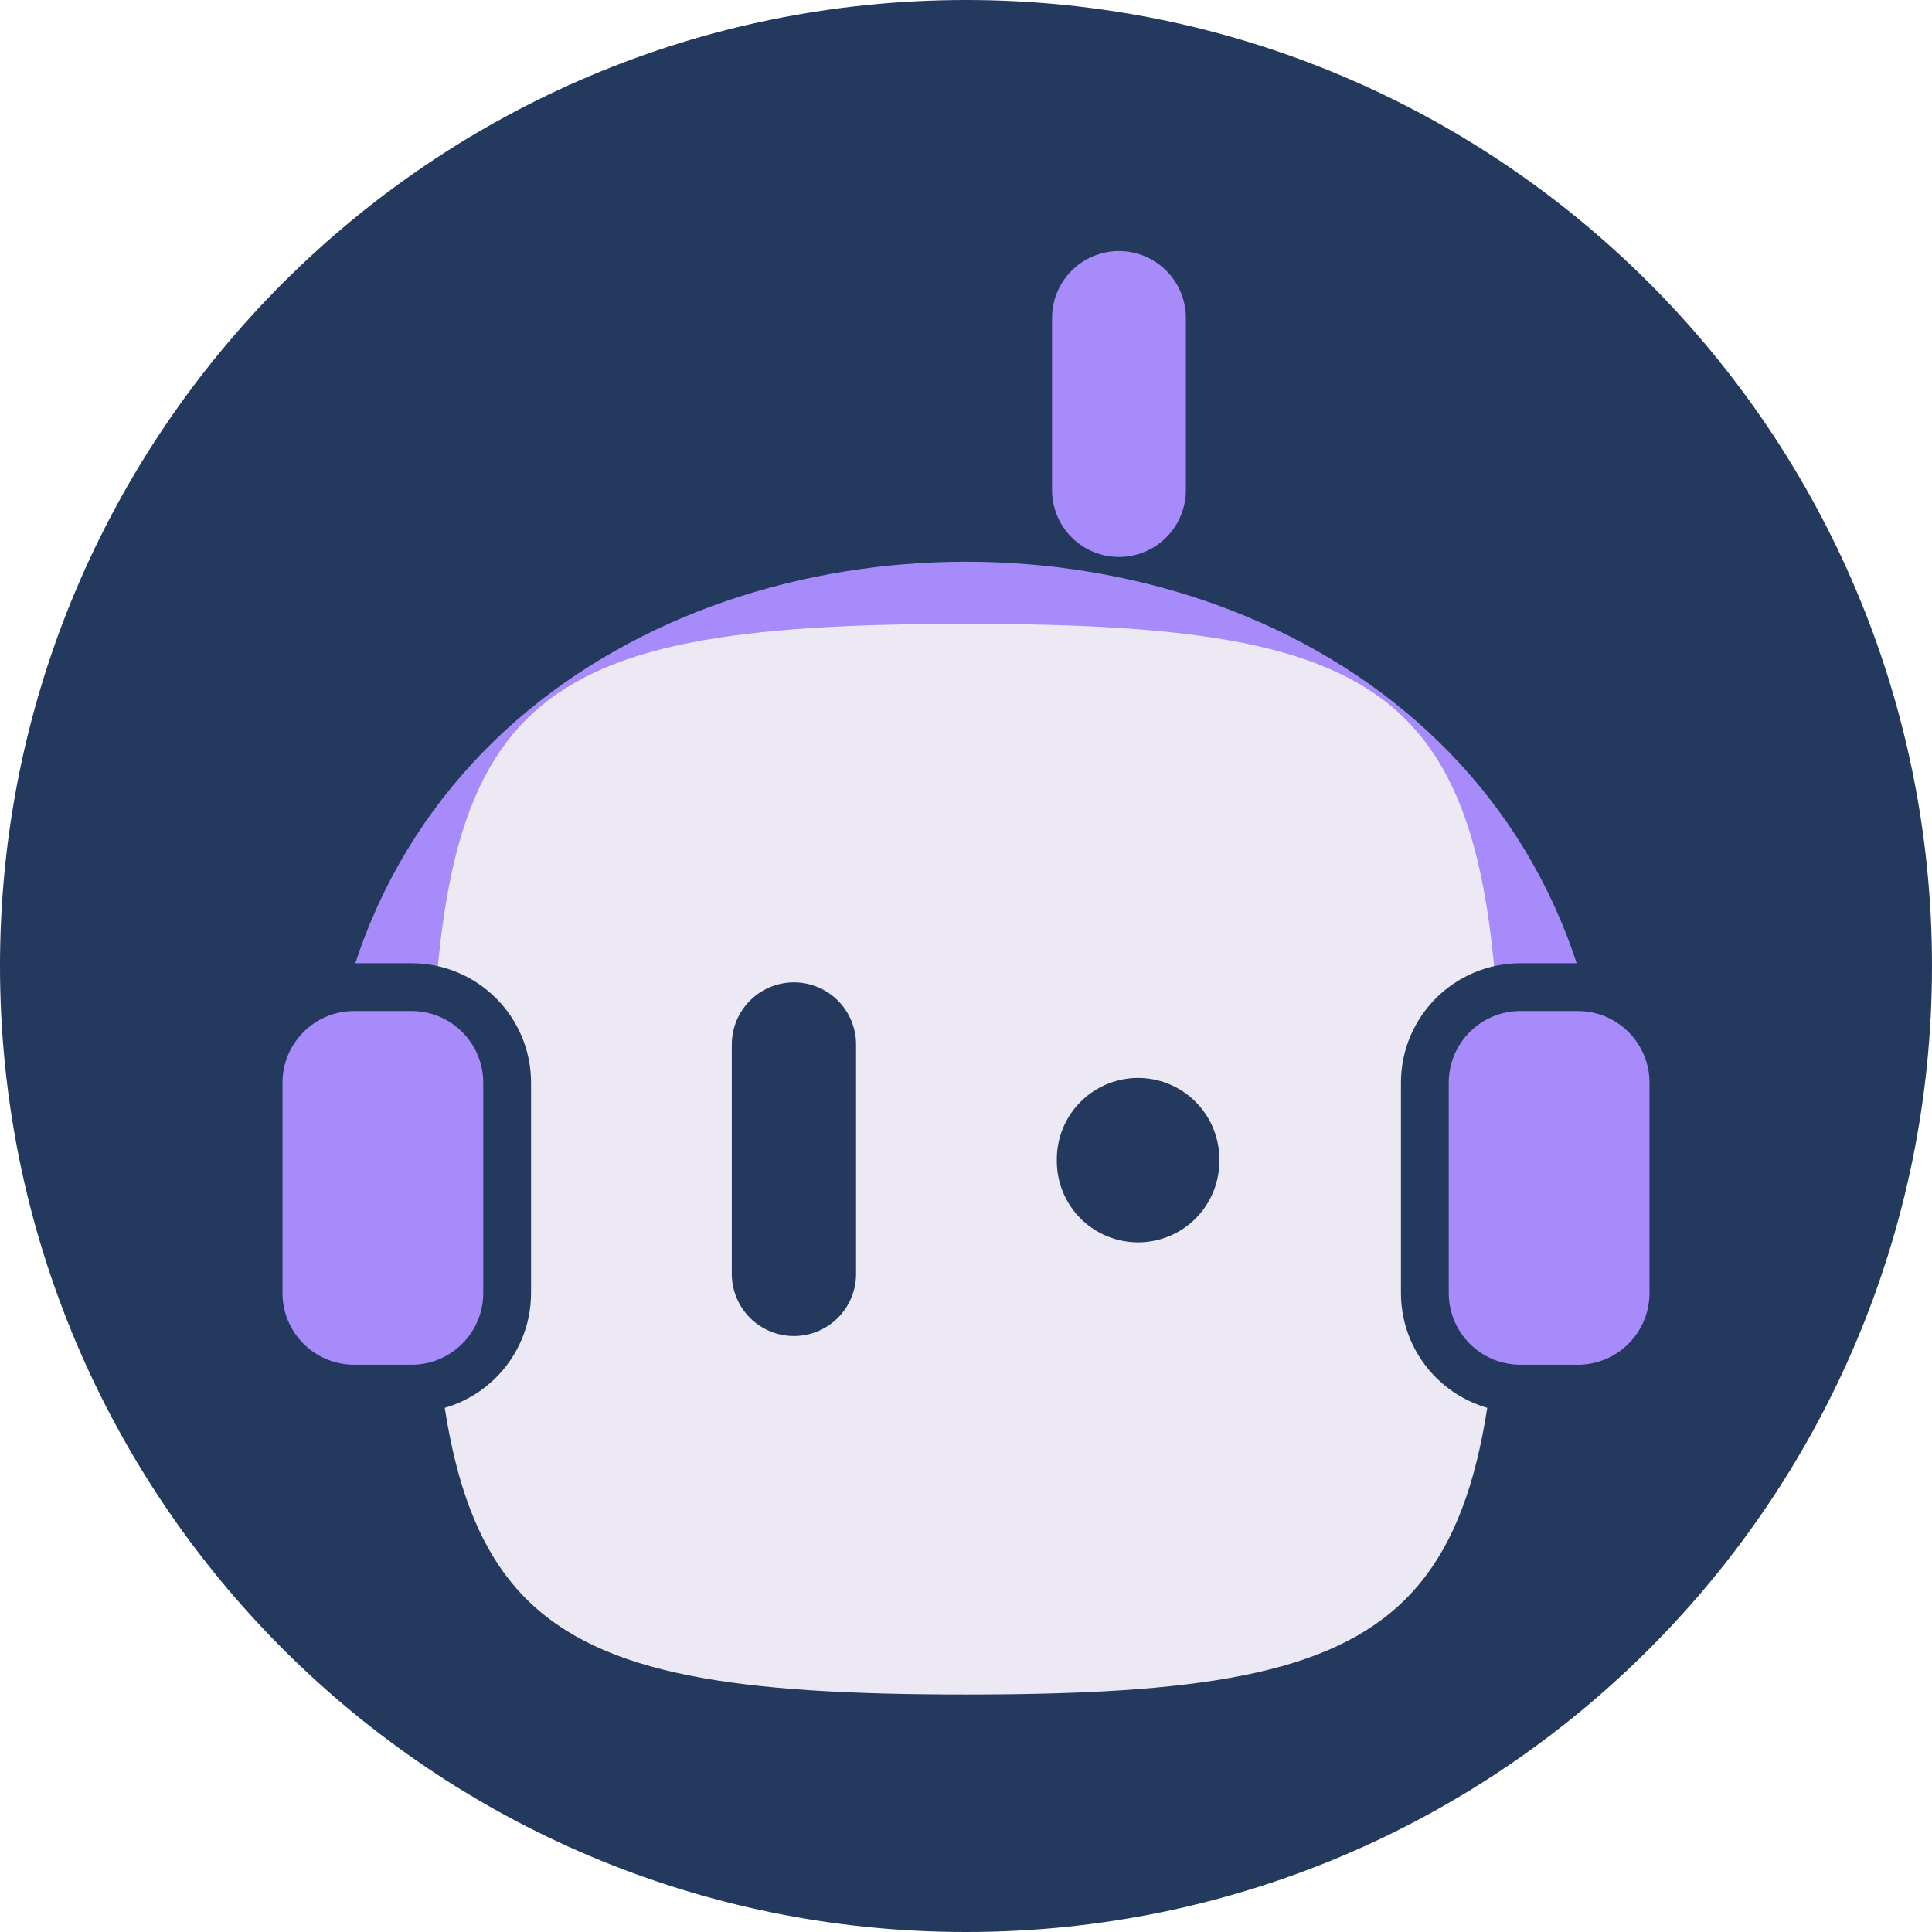
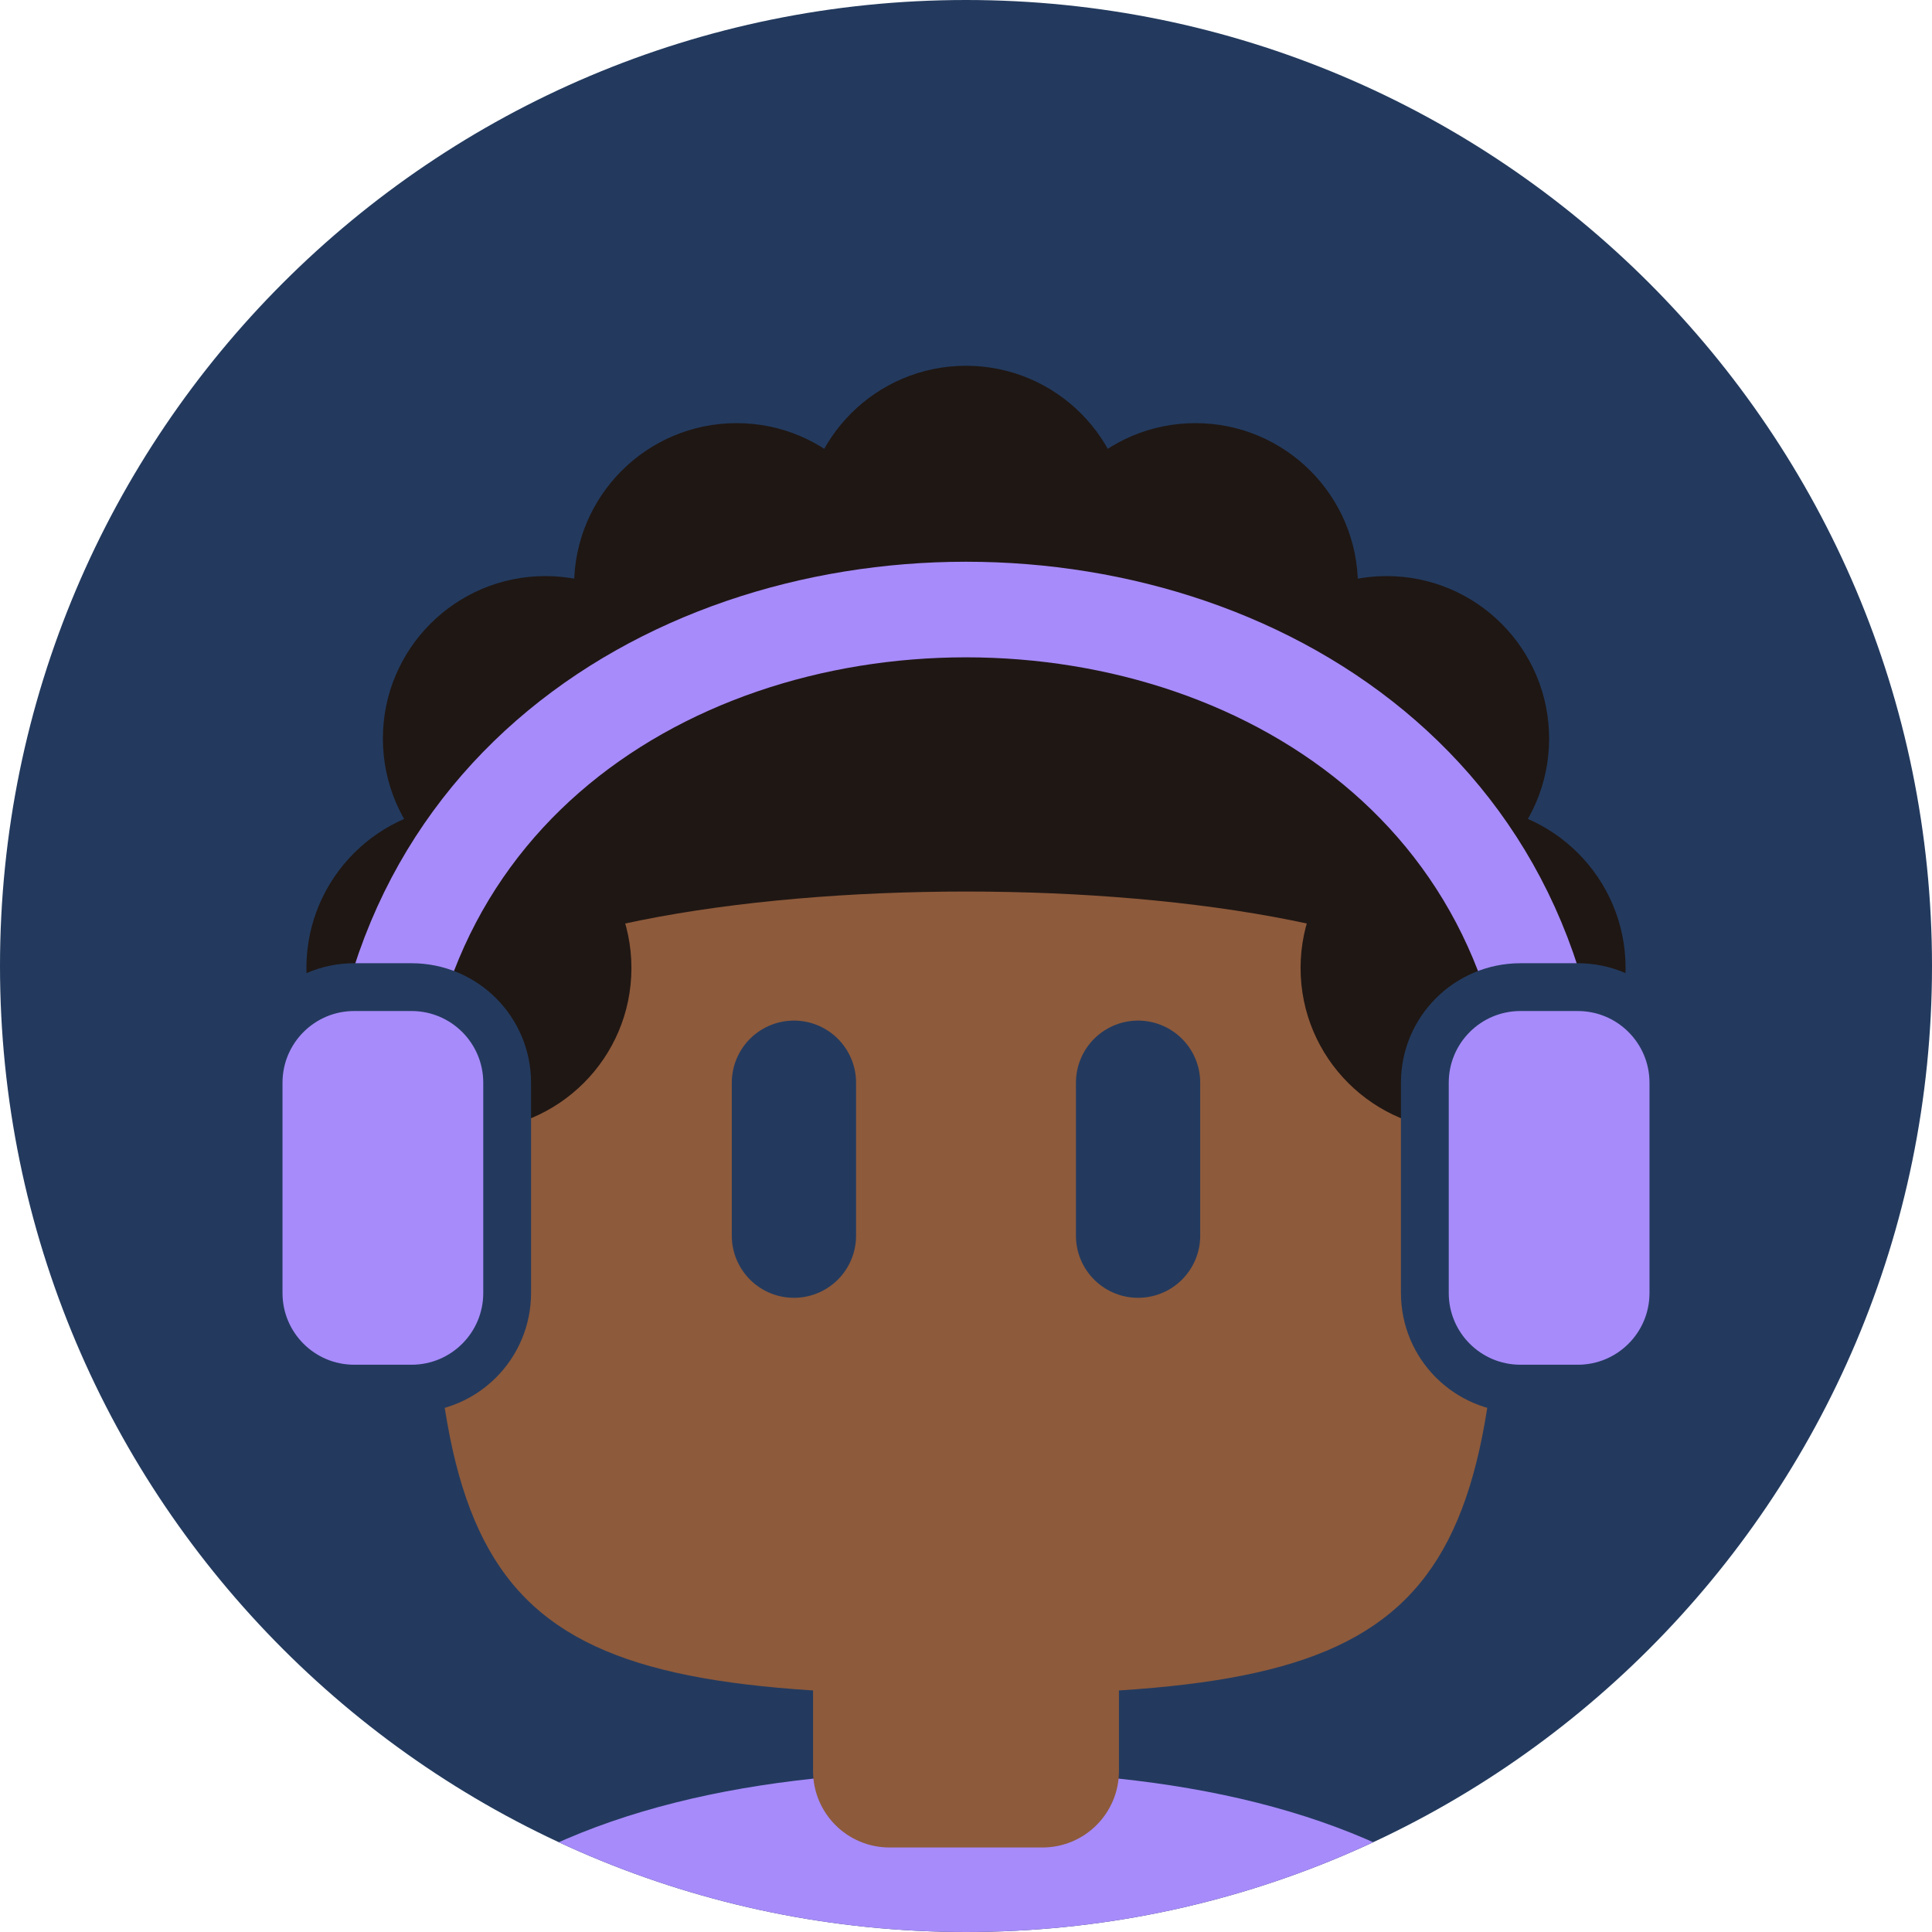
<svg xmlns="http://www.w3.org/2000/svg" viewBox="0 0 96 96" role="img" aria-label="Profile picture with headphones">
  <defs>
    <clipPath id="c">
      <circle cx="48" cy="48" r="48" />
    </clipPath>
  </defs>
  <g clip-path="url(#c)">
    <rect width="96" height="96" fill="#233a5e" />
    <g transform="translate(48 50) scale(.95) translate(-50 -42)">
+       <path d="M12 116C12 90 28 82 50 82S88 90 88 116Z" fill="#a78bfa" />
+       <rect x="42" y="68" width="16" height="18" rx="4" fill="#8d5a3b" />
+       <path d="M50 22C74 22 78 26 78 50S74 78 50 78 22 74 22 50 26 22 50 22Z" fill="#8d5a3b" />
+       <path d="M41 46V54" stroke="#233a5e" stroke-width="6.5" stroke-linecap="round" />
+       <path d="M59 46V54" stroke="#233a5e" stroke-width="6.5" stroke-linecap="round" />
+       <path d="M22 42C22 26 32 20 50 20S78 26 78 42C70 34 30 34 22 42Z" fill="#1f1714" />
+       <circle cx="24" cy="40" r="8.5" fill="#1f1714" />
+       <circle cx="28" cy="28" r="8.5" fill="#1f1714" />
+       <circle cx="38" cy="20" r="8.5" fill="#1f1714" />
+       <circle cx="50" cy="17" r="8.5" fill="#1f1714" />
+       <circle cx="62" cy="20" r="8.5" fill="#1f1714" />
+       <circle cx="72" cy="28" r="8.5" fill="#1f1714" />
+       <circle cx="76" cy="40" r="8.5" fill="#1f1714" />
      <path d="M19 52C17 11 83 11 81 52" fill="none" stroke="#a78bfa" stroke-width="5" stroke-linecap="round" />
-       <path d="M58 6V15" stroke="#a78bfa" stroke-width="7" stroke-linecap="round" />
-       <path d="M50 22C74 22 78 26 78 50S74 78 50 78 22 74 22 50 26 22 50 22Z" fill="#ece9f4" />
-       <path d="M41 44V56" stroke="#233a5e" stroke-width="6.5" stroke-linecap="round" />
-       <path d="M59 50V50.1" stroke="#233a5e" stroke-width="8.5" stroke-linecap="round" />
      <rect x="13" y="41" width="13" height="21" rx="5" fill="#a78bfa" stroke="#233a5e" stroke-width="2.5" />
      <rect x="74" y="41" width="13" height="21" rx="5" fill="#a78bfa" stroke="#233a5e" stroke-width="2.5" />
    </g>
  </g>
</svg>
